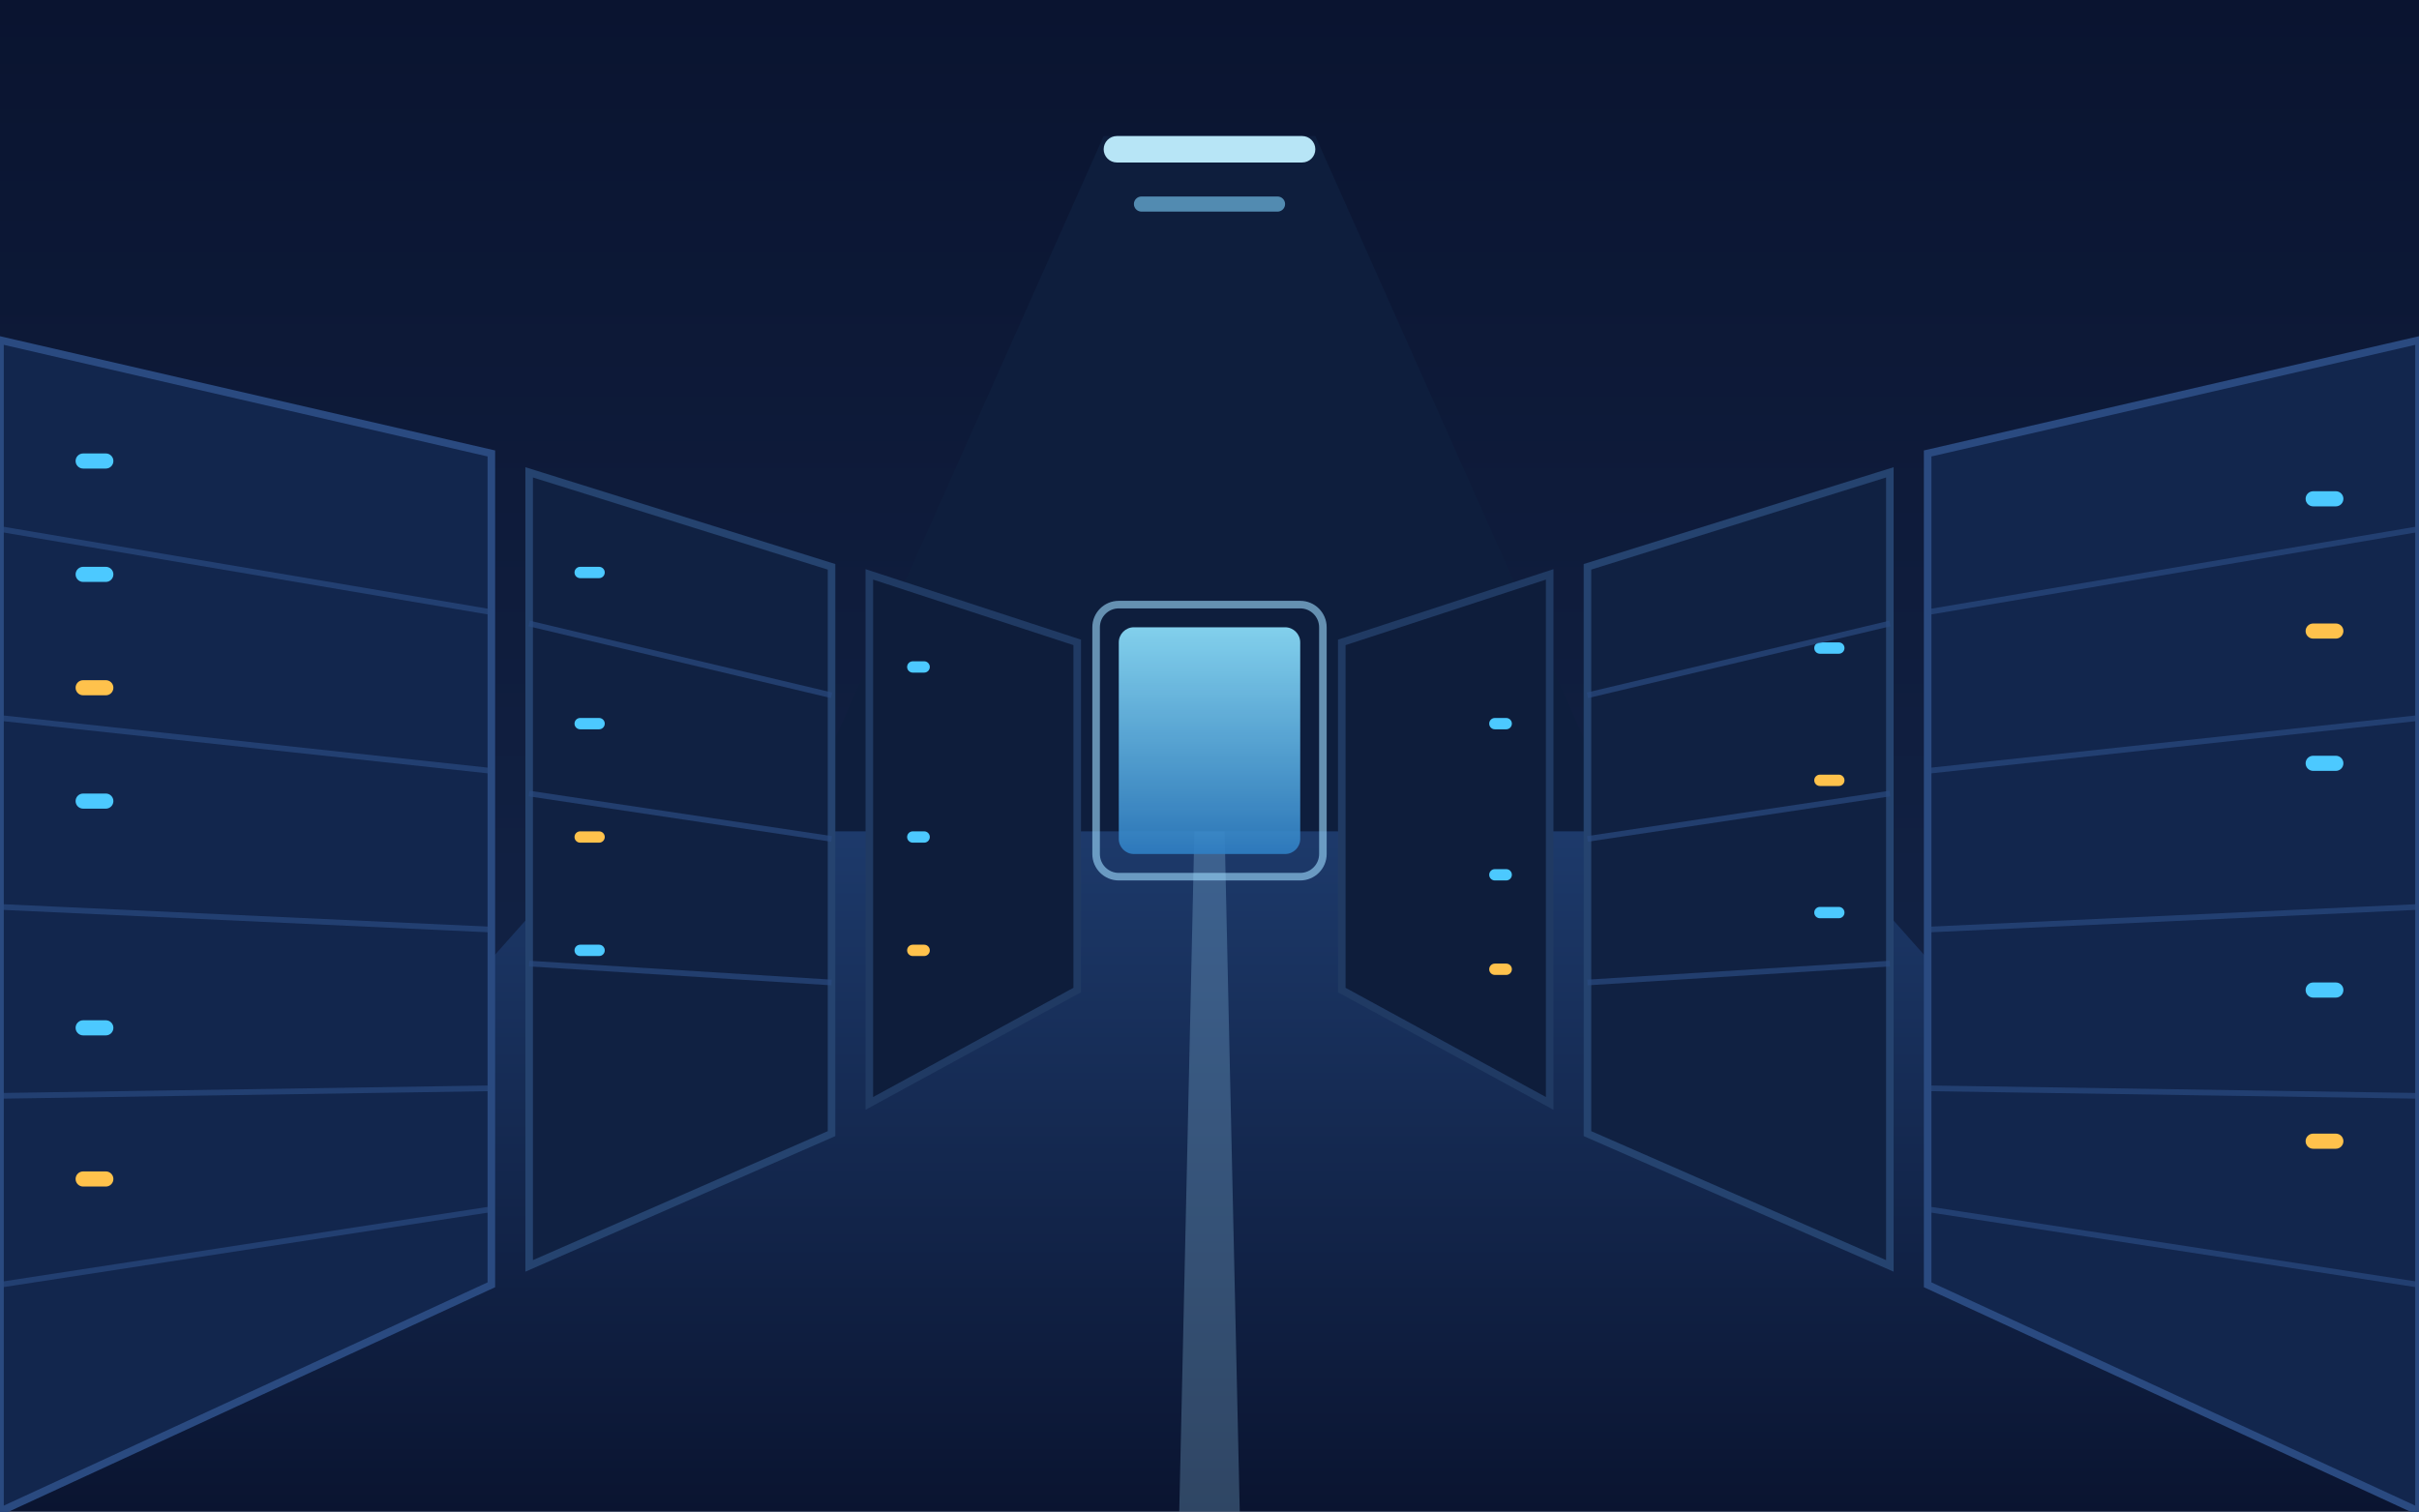
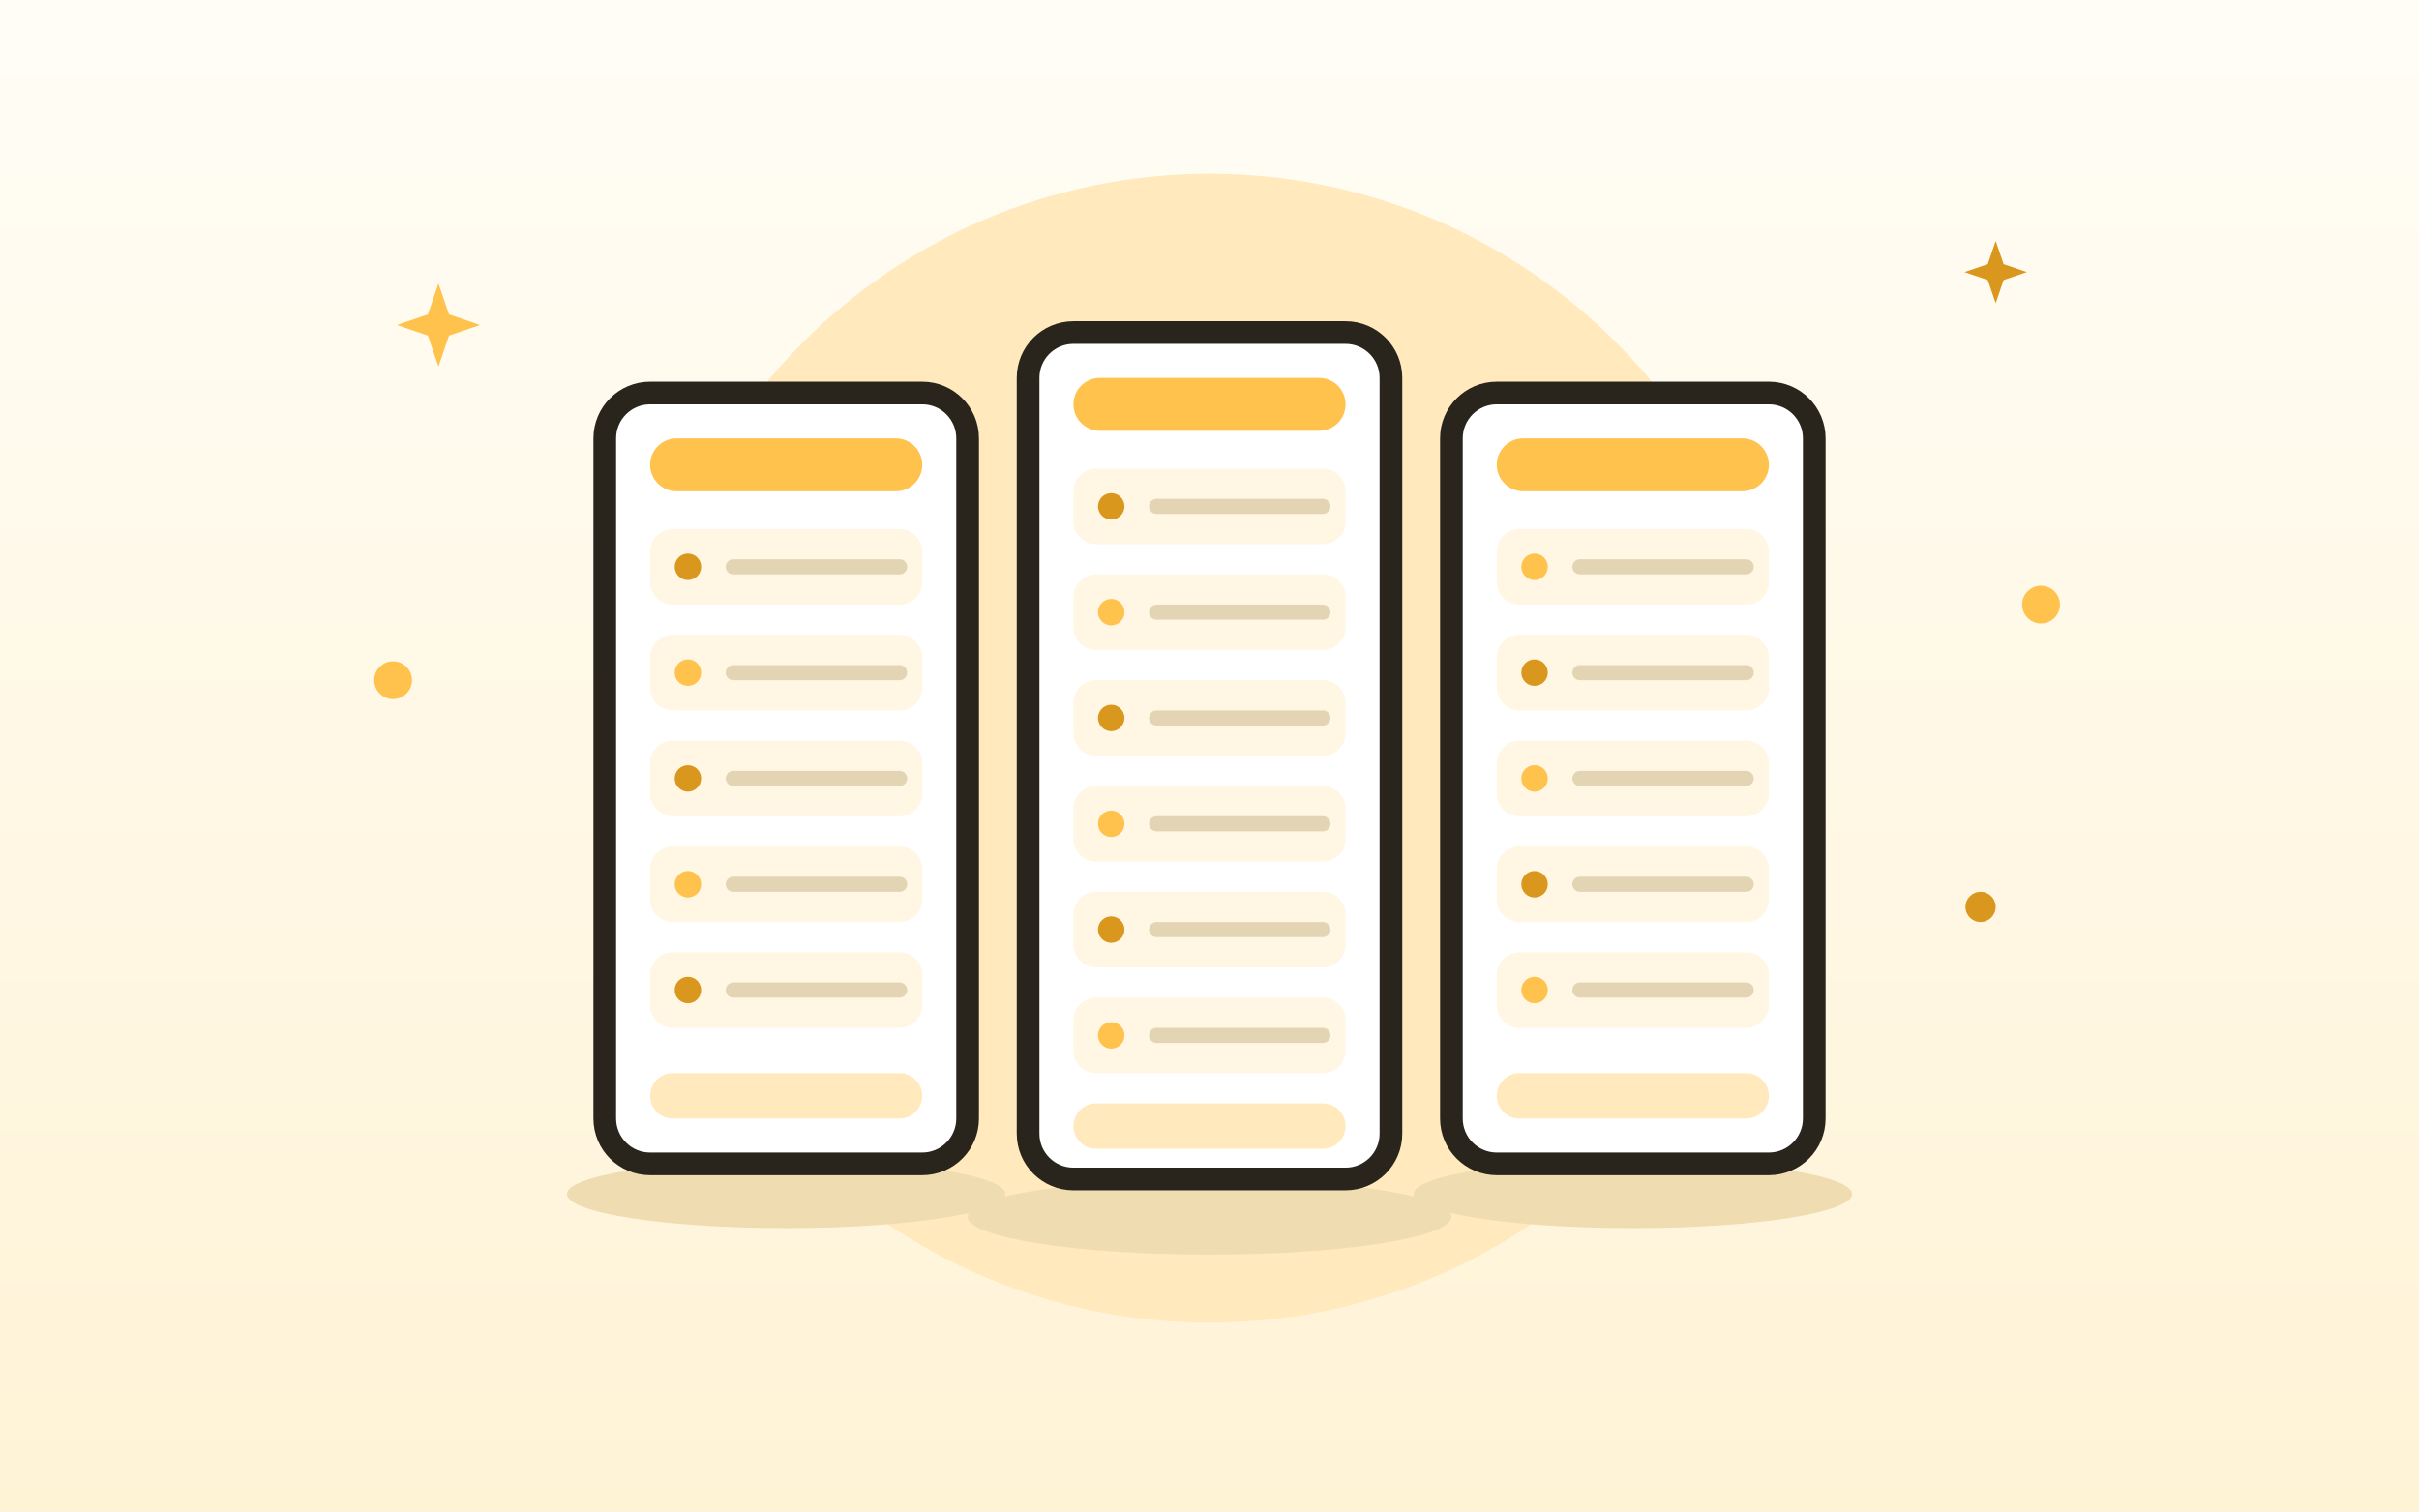
<svg xmlns="http://www.w3.org/2000/svg" viewBox="0 0 640 400" role="img" aria-label="Colocation data center aisle">
  <defs>
    <linearGradient id="bg" x1="0" y1="0" x2="0" y2="1">
-       <stop offset="0" stop-color="#0a1430" />
-       <stop offset="1" stop-color="#16294f" />
+       <stop offset="0" stop-color="#FFFDF6" />
+       <stop offset="1" stop-color="#FFF3D6" />
    </linearGradient>
-     <linearGradient id="floor" x1="0" y1="0" x2="0" y2="1">
-       <stop offset="0" stop-color="#1d3a6b" />
-       <stop offset="1" stop-color="#0a1430" />
-     </linearGradient>
-     <linearGradient id="door" x1="0" y1="0" x2="0" y2="1">
-       <stop offset="0" stop-color="#8fe3ff" />
-       <stop offset="1" stop-color="#2f7fc4" />
-     </linearGradient>
+     <g id="sparkle">
+       <path d="M0 -11 L2.8 -2.8 L11 0 L2.8 2.8 L0 11 L-2.8 2.8 L-11 0 L-2.8 -2.8 Z" />
+     </g>
  </defs>
  <rect width="640" height="400" fill="url(#bg)" />
-   <polygon points="292,36 348,36 430,220 210,220" fill="#0e1e3d" />
-   <rect x="292" y="36" width="56" height="7" rx="3.5" fill="#bfefff" opacity="0.95" />
-   <rect x="300" y="52" width="40" height="4" rx="2" fill="#7fd4ff" opacity="0.6" />
-   <polygon points="0,400 640,400 480,220 160,220" fill="url(#floor)" />
-   <polygon points="312,400 328,400 324,220 316,220" fill="#9fdcff" opacity="0.25" />
-   <rect x="296" y="166" width="48" height="60" rx="4" fill="url(#door)" opacity="0.9" />
-   <rect x="290" y="160" width="60" height="72" rx="6" fill="none" stroke="#9fdcff" stroke-width="2" opacity="0.6" />
+   <circle cx="320" cy="198" r="152" fill="#FFE9BD" />
+   <ellipse cx="208" cy="316" rx="58" ry="9" fill="#EFDCB0" />
+   <ellipse cx="320" cy="322" rx="64" ry="10" fill="#EFDCB0" />
+   <ellipse cx="432" cy="316" rx="58" ry="9" fill="#EFDCB0" />
  <g>
-     <polygon points="0,90 130,120 130,340 0,400" fill="#12264d" stroke="#2a4a80" stroke-width="2" />
-     <polygon points="140,125 220,150 220,300 140,335" fill="#102142" stroke="#25436f" stroke-width="2" />
-     <polygon points="230,152 285,170 285,262 230,292" fill="#0e1d3b" stroke="#203a63" stroke-width="2" />
-     <g fill="#4cc9ff">
-       <rect x="20" y="120" width="10" height="4" rx="2" />
-       <rect x="20" y="150" width="10" height="4" rx="2" />
-       <rect x="20" y="210" width="10" height="4" rx="2" />
-       <rect x="20" y="270" width="10" height="4" rx="2" />
-       <rect x="152" y="150" width="8" height="3" rx="1.5" />
-       <rect x="152" y="190" width="8" height="3" rx="1.5" />
-       <rect x="152" y="250" width="8" height="3" rx="1.5" />
-       <rect x="240" y="175" width="6" height="3" rx="1.5" />
-       <rect x="240" y="220" width="6" height="3" rx="1.5" />
+     <rect x="160" y="104" width="96" height="204" rx="12" fill="#FFFFFF" stroke="#29251D" stroke-width="6" />
+     <rect x="172" y="116" width="72" height="14" rx="7" fill="#FFC24C" />
+     <g fill="#FFF6E3">
+       <rect x="172" y="140" width="72" height="20" rx="6" />
+       <rect x="172" y="168" width="72" height="20" rx="6" />
+       <rect x="172" y="196" width="72" height="20" rx="6" />
+       <rect x="172" y="224" width="72" height="20" rx="6" />
+       <rect x="172" y="252" width="72" height="20" rx="6" />
    </g>
-     <g fill="#ffc24c">
-       <rect x="20" y="180" width="10" height="4" rx="2" />
-       <rect x="20" y="310" width="10" height="4" rx="2" />
-       <rect x="152" y="220" width="8" height="3" rx="1.5" />
-       <rect x="240" y="250" width="6" height="3" rx="1.5" />
+     <g stroke="#E3D5B4" stroke-width="4" stroke-linecap="round">
+       <line x1="194" y1="150" x2="238" y2="150" />
+       <line x1="194" y1="178" x2="238" y2="178" />
+       <line x1="194" y1="206" x2="238" y2="206" />
+       <line x1="194" y1="234" x2="238" y2="234" />
+       <line x1="194" y1="262" x2="238" y2="262" />
    </g>
-     <g stroke="#2a4a80" stroke-width="1.5" opacity="0.7">
-       <line x1="0" y1="140" x2="130" y2="162" />
-       <line x1="0" y1="190" x2="130" y2="204" />
-       <line x1="0" y1="240" x2="130" y2="246" />
-       <line x1="0" y1="290" x2="130" y2="288" />
-       <line x1="0" y1="340" x2="130" y2="320" />
-       <line x1="140" y1="165" x2="220" y2="184" />
-       <line x1="140" y1="210" x2="220" y2="222" />
-       <line x1="140" y1="255" x2="220" y2="260" />
+     <g fill="#D9971E">
+       <circle cx="182" cy="150" r="3.5" />
+       <circle cx="182" cy="206" r="3.5" />
+       <circle cx="182" cy="262" r="3.5" />
    </g>
+     <g fill="#FFC24C">
+       <circle cx="182" cy="178" r="3.5" />
+       <circle cx="182" cy="234" r="3.5" />
+     </g>
+     <rect x="172" y="284" width="72" height="12" rx="6" fill="#FFE9BD" />
  </g>
  <g>
-     <polygon points="640,90 510,120 510,340 640,400" fill="#12264d" stroke="#2a4a80" stroke-width="2" />
-     <polygon points="500,125 420,150 420,300 500,335" fill="#102142" stroke="#25436f" stroke-width="2" />
-     <polygon points="410,152 355,170 355,262 410,292" fill="#0e1d3b" stroke="#203a63" stroke-width="2" />
-     <g fill="#4cc9ff">
-       <rect x="610" y="130" width="10" height="4" rx="2" />
-       <rect x="610" y="200" width="10" height="4" rx="2" />
-       <rect x="610" y="260" width="10" height="4" rx="2" />
-       <rect x="480" y="170" width="8" height="3" rx="1.5" />
-       <rect x="480" y="240" width="8" height="3" rx="1.5" />
-       <rect x="394" y="190" width="6" height="3" rx="1.5" />
-       <rect x="394" y="230" width="6" height="3" rx="1.5" />
+     <rect x="272" y="88" width="96" height="224" rx="12" fill="#FFFFFF" stroke="#29251D" stroke-width="6" />
+     <rect x="284" y="100" width="72" height="14" rx="7" fill="#FFC24C" />
+     <g fill="#FFF6E3">
+       <rect x="284" y="124" width="72" height="20" rx="6" />
+       <rect x="284" y="152" width="72" height="20" rx="6" />
+       <rect x="284" y="180" width="72" height="20" rx="6" />
+       <rect x="284" y="208" width="72" height="20" rx="6" />
+       <rect x="284" y="236" width="72" height="20" rx="6" />
+       <rect x="284" y="264" width="72" height="20" rx="6" />
    </g>
-     <g fill="#ffc24c">
-       <rect x="610" y="165" width="10" height="4" rx="2" />
-       <rect x="610" y="300" width="10" height="4" rx="2" />
-       <rect x="480" y="205" width="8" height="3" rx="1.5" />
-       <rect x="394" y="255" width="6" height="3" rx="1.5" />
+     <g stroke="#E3D5B4" stroke-width="4" stroke-linecap="round">
+       <line x1="306" y1="134" x2="350" y2="134" />
+       <line x1="306" y1="162" x2="350" y2="162" />
+       <line x1="306" y1="190" x2="350" y2="190" />
+       <line x1="306" y1="218" x2="350" y2="218" />
+       <line x1="306" y1="246" x2="350" y2="246" />
+       <line x1="306" y1="274" x2="350" y2="274" />
    </g>
-     <g stroke="#2a4a80" stroke-width="1.5" opacity="0.7">
-       <line x1="640" y1="140" x2="510" y2="162" />
-       <line x1="640" y1="190" x2="510" y2="204" />
-       <line x1="640" y1="240" x2="510" y2="246" />
-       <line x1="640" y1="290" x2="510" y2="288" />
-       <line x1="640" y1="340" x2="510" y2="320" />
-       <line x1="500" y1="165" x2="420" y2="184" />
-       <line x1="500" y1="210" x2="420" y2="222" />
-       <line x1="500" y1="255" x2="420" y2="260" />
+     <g fill="#D9971E">
+       <circle cx="294" cy="134" r="3.5" />
+       <circle cx="294" cy="190" r="3.5" />
+       <circle cx="294" cy="246" r="3.5" />
    </g>
+     <g fill="#FFC24C">
+       <circle cx="294" cy="162" r="3.5" />
+       <circle cx="294" cy="218" r="3.5" />
+       <circle cx="294" cy="274" r="3.5" />
+     </g>
+     <rect x="284" y="292" width="72" height="12" rx="6" fill="#FFE9BD" />
  </g>
+   <g>
+     <rect x="384" y="104" width="96" height="204" rx="12" fill="#FFFFFF" stroke="#29251D" stroke-width="6" />
+     <rect x="396" y="116" width="72" height="14" rx="7" fill="#FFC24C" />
+     <g fill="#FFF6E3">
+       <rect x="396" y="140" width="72" height="20" rx="6" />
+       <rect x="396" y="168" width="72" height="20" rx="6" />
+       <rect x="396" y="196" width="72" height="20" rx="6" />
+       <rect x="396" y="224" width="72" height="20" rx="6" />
+       <rect x="396" y="252" width="72" height="20" rx="6" />
+     </g>
+     <g stroke="#E3D5B4" stroke-width="4" stroke-linecap="round">
+       <line x1="418" y1="150" x2="462" y2="150" />
+       <line x1="418" y1="178" x2="462" y2="178" />
+       <line x1="418" y1="206" x2="462" y2="206" />
+       <line x1="418" y1="234" x2="462" y2="234" />
+       <line x1="418" y1="262" x2="462" y2="262" />
+     </g>
+     <g fill="#D9971E">
+       <circle cx="406" cy="178" r="3.5" />
+       <circle cx="406" cy="234" r="3.5" />
+     </g>
+     <g fill="#FFC24C">
+       <circle cx="406" cy="150" r="3.5" />
+       <circle cx="406" cy="206" r="3.5" />
+       <circle cx="406" cy="262" r="3.5" />
+     </g>
+     <rect x="396" y="284" width="72" height="12" rx="6" fill="#FFE9BD" />
+   </g>
+   <use href="#sparkle" transform="translate(116,86)" fill="#FFC24C" />
+   <use href="#sparkle" transform="translate(528,72) scale(0.75)" fill="#D9971E" />
+   <circle cx="104" cy="180" r="5" fill="#FFC24C" />
+   <circle cx="540" cy="160" r="5" fill="#FFC24C" />
+   <circle cx="524" cy="240" r="4" fill="#D9971E" />
</svg>
